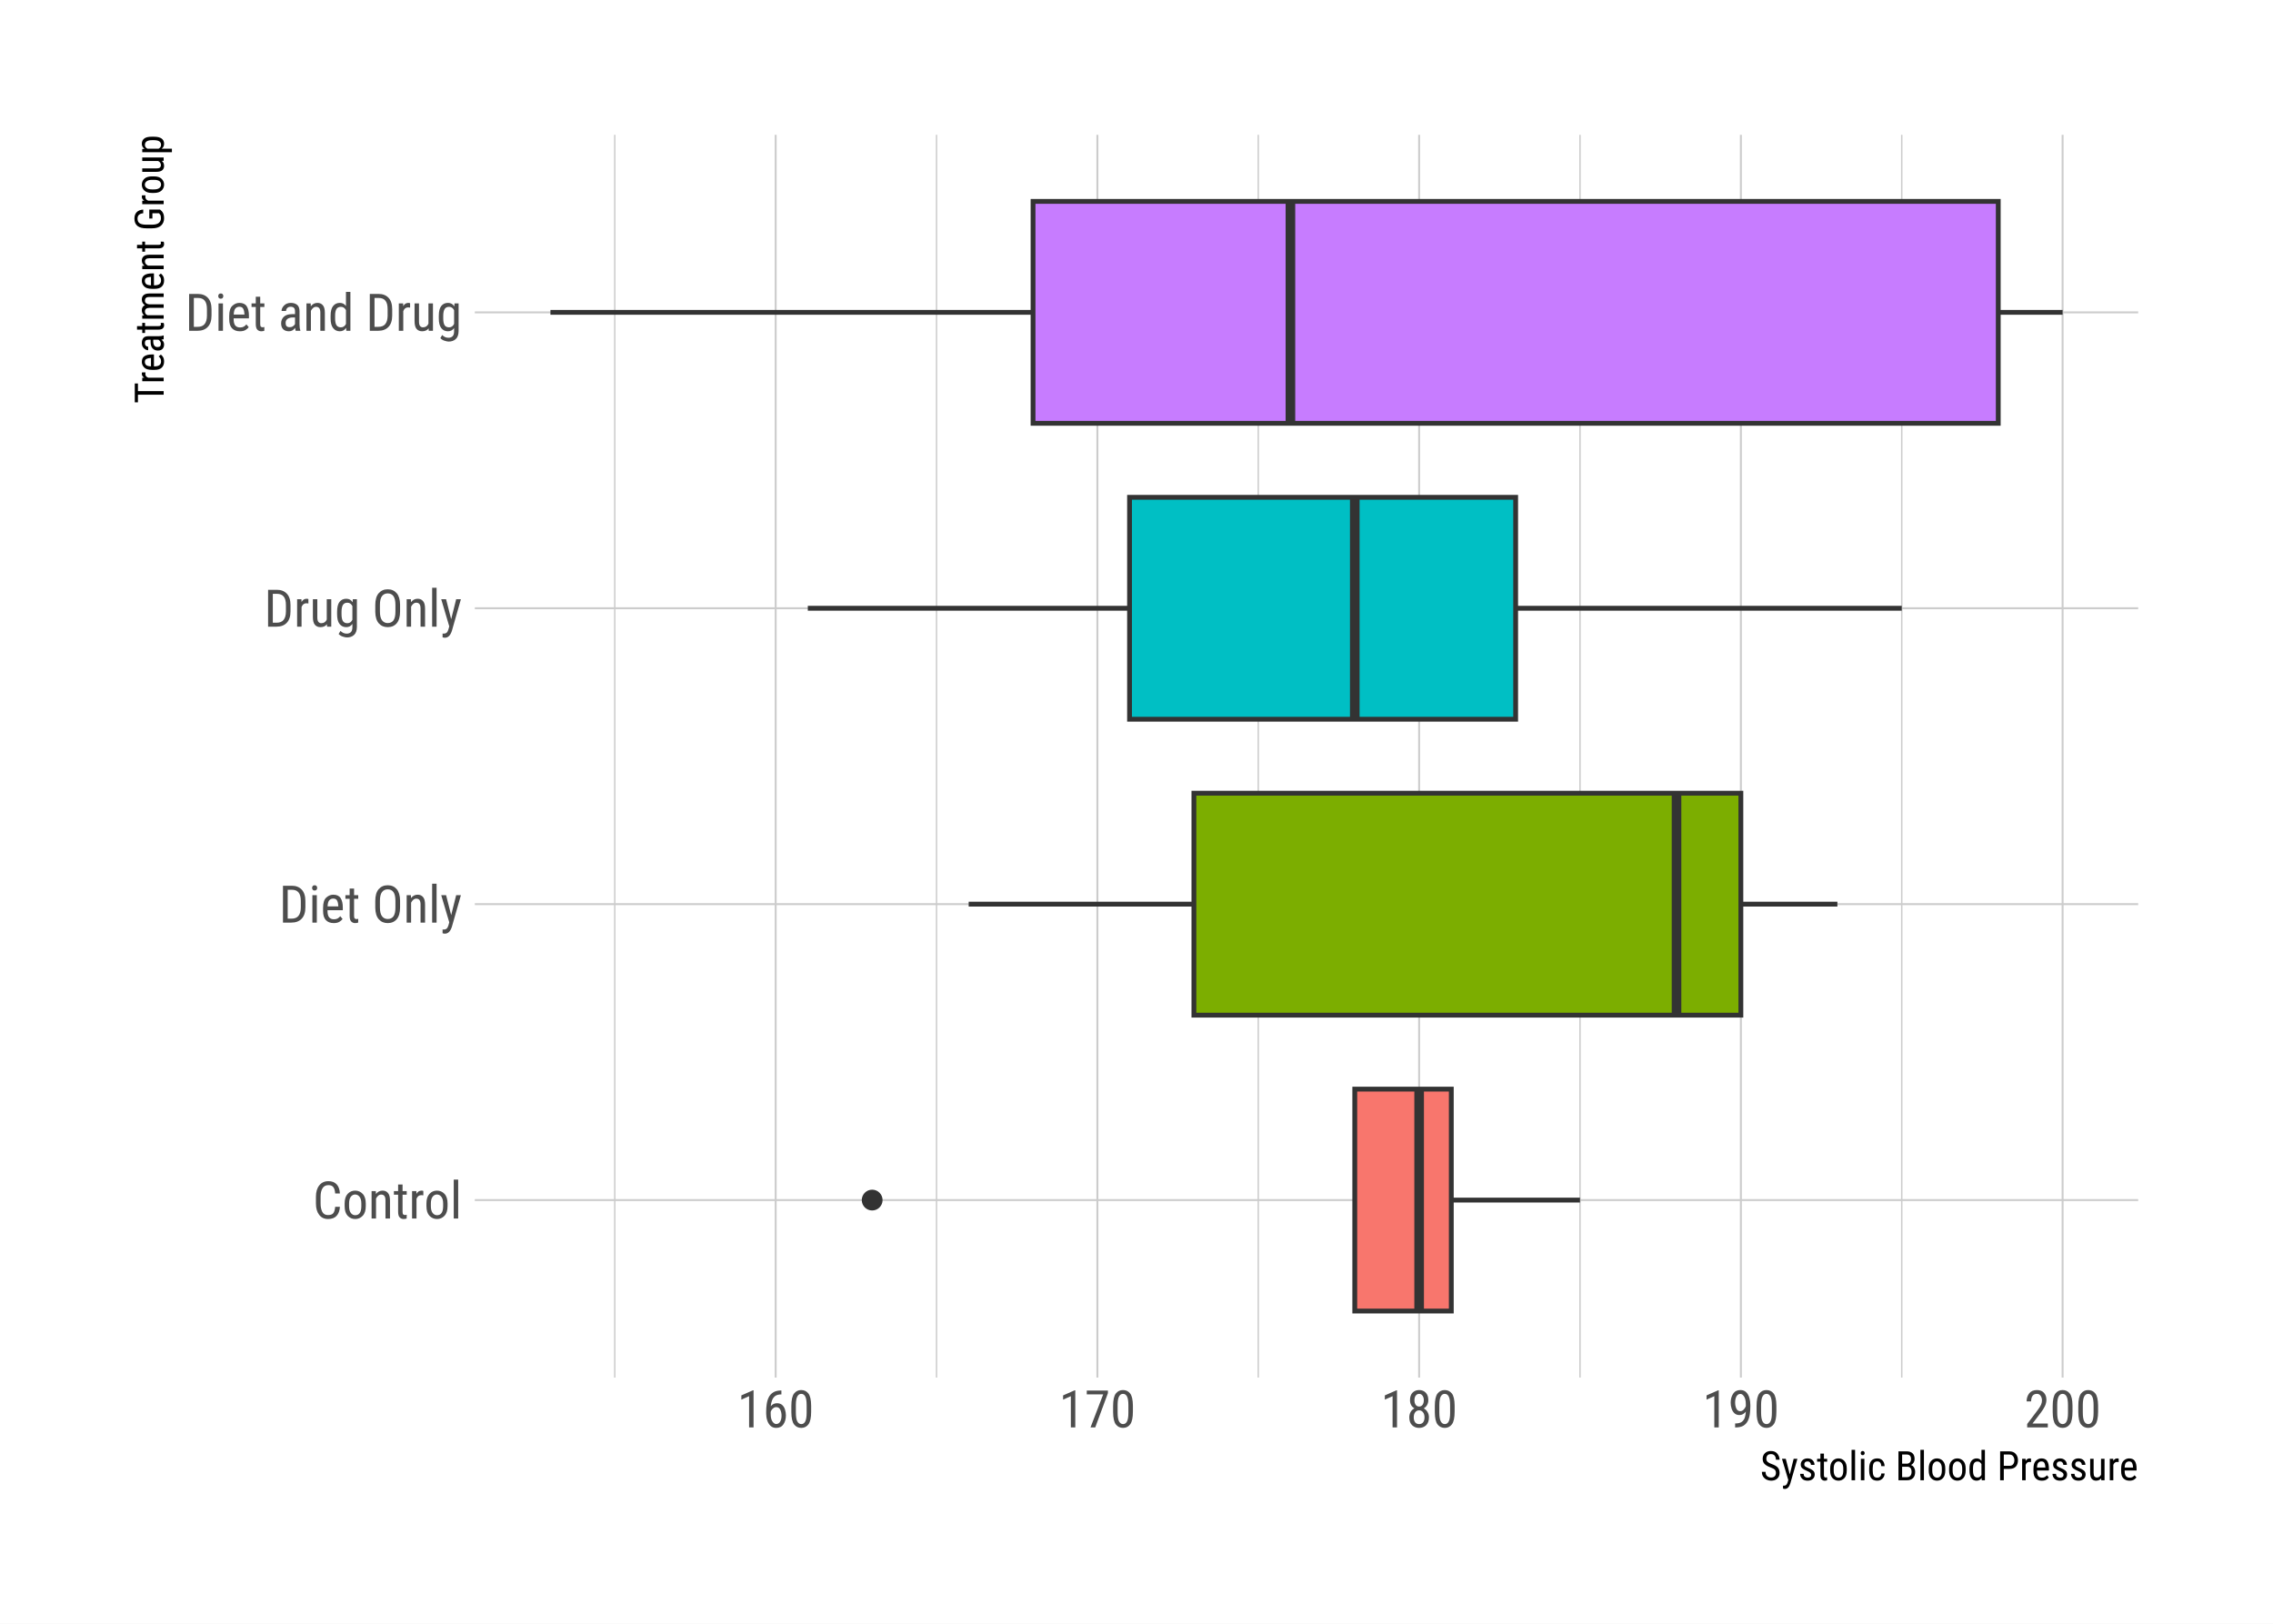
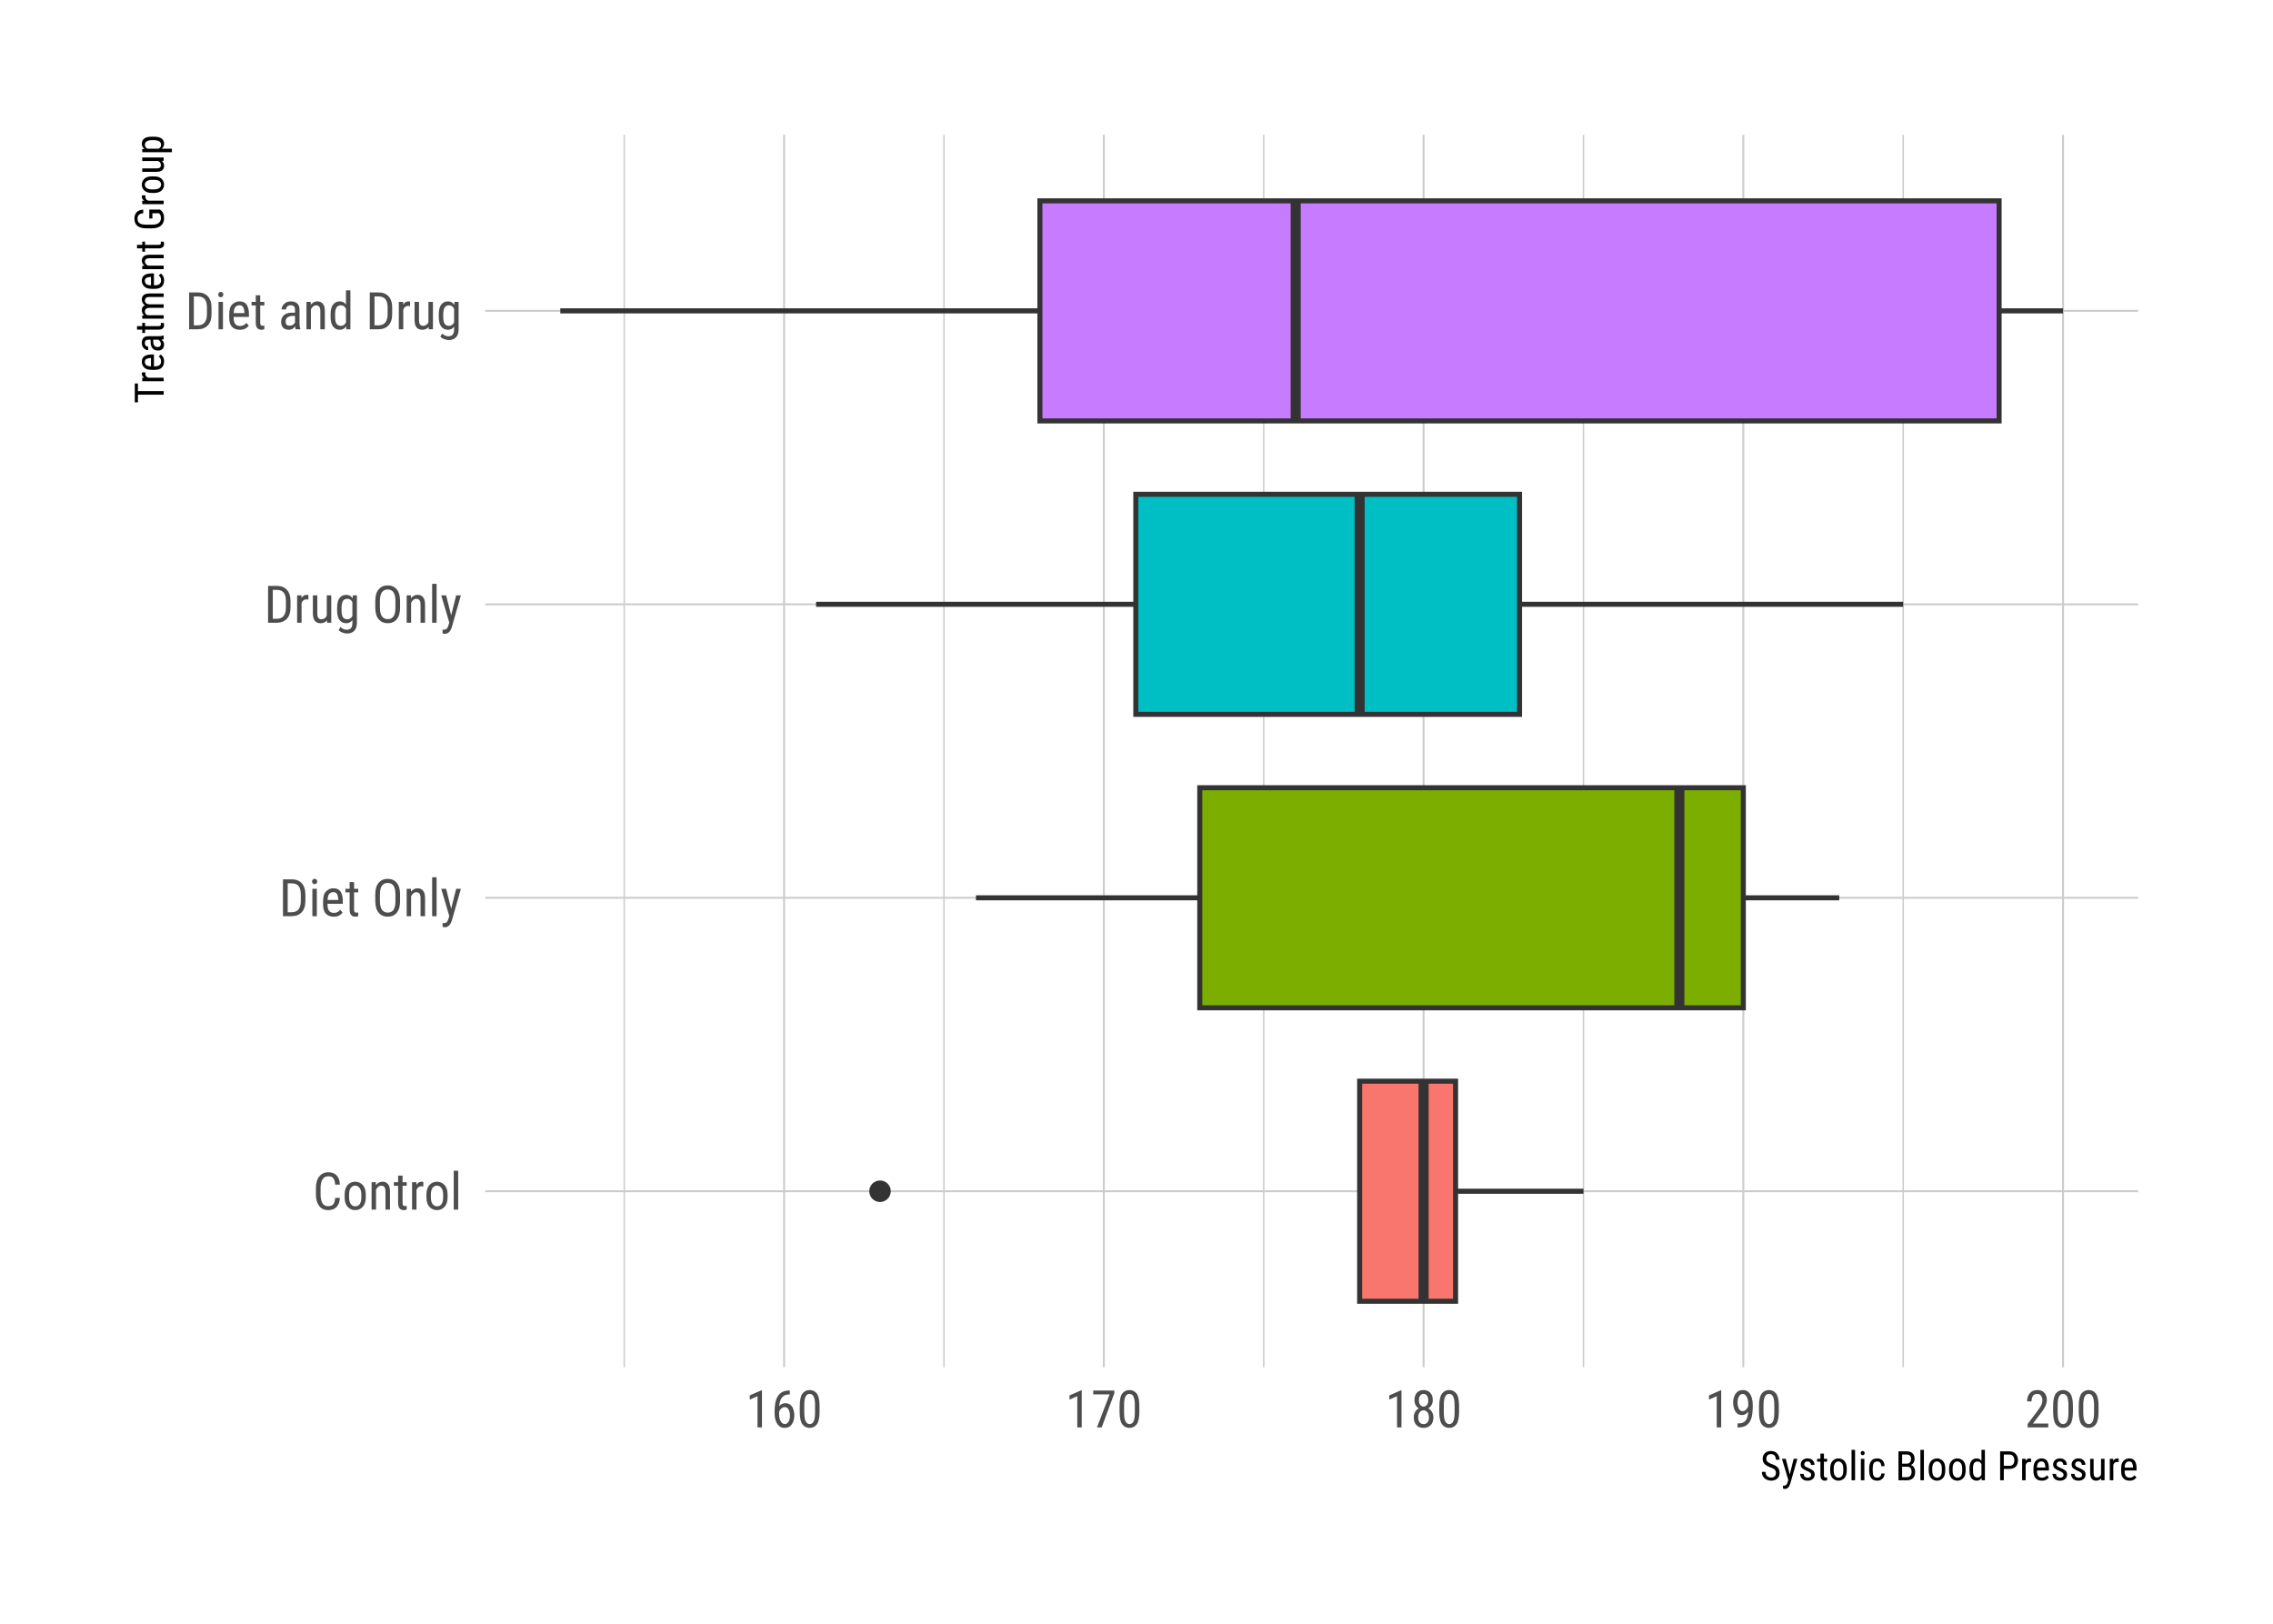
<svg xmlns="http://www.w3.org/2000/svg" width="504.00pt" height="360.00pt" viewBox="0 0 504.00 360.00">
  <g class="svglite">
    <defs>
      <style type="text/css">
    .svglite line, .svglite polyline, .svglite polygon, .svglite path, .svglite rect, .svglite circle {
      fill: none;
      stroke: #000000;
      stroke-linecap: round;
      stroke-linejoin: round;
      stroke-miterlimit: 10.00;
    }
    .svglite text {
      white-space: pre;
    }
    .svglite g.glyphgroup path {
      fill: inherit;
      stroke: none;
    }
  </style>
    </defs>
    <rect width="100%" height="100%" style="stroke: none; fill: #FFFFFF;" />
    <defs>
      <clipPath id="cpMC4wMHw1MDQuMDB8MC4wMHwzNjAuMDA=">
        <rect x="0.00" y="0.00" width="504.00" height="360.00" />
      </clipPath>
    </defs>
    <g clip-path="url(#cpMC4wMHw1MDQuMDB8MC4wMHwzNjAuMDA=)">
- </g>
+       <rect x="0.00" y="0.00" width="504.00" height="360.00" style="stroke-width: 1.12; stroke: none; fill: #FFFFFF;" />
+     </g>
    <defs>
-       <clipPath id="cpMTA1LjI4fDQ3NC4xMXwyOS44OXwzMDUuNDM=">
-         <rect x="105.28" y="29.89" width="368.83" height="275.55" />
+       <clipPath id="cpMTA3LjU3fDQ3NC4xMXwyOS44OXwzMDMuMTQ=">
+         <rect x="107.57" y="29.89" width="366.54" height="273.25" />
      </clipPath>
    </defs>
-     <g clip-path="url(#cpMTA1LjI4fDQ3NC4xMXwyOS44OXwzMDUuNDM=)">
-       <polyline points="136.32,305.43 136.32,29.89 " style="stroke-width: 0.32; stroke: #CCCCCC; stroke-linecap: butt;" />
-       <polyline points="207.66,305.43 207.66,29.89 " style="stroke-width: 0.32; stroke: #CCCCCC; stroke-linecap: butt;" />
-       <polyline points="279.00,305.43 279.00,29.89 " style="stroke-width: 0.32; stroke: #CCCCCC; stroke-linecap: butt;" />
-       <polyline points="350.34,305.43 350.34,29.89 " style="stroke-width: 0.32; stroke: #CCCCCC; stroke-linecap: butt;" />
-       <polyline points="421.68,305.43 421.68,29.89 " style="stroke-width: 0.32; stroke: #CCCCCC; stroke-linecap: butt;" />
-       <polyline points="105.28,266.07 474.11,266.07 " style="stroke-width: 0.43; stroke: #CCCCCC; stroke-linecap: butt;" />
-       <polyline points="105.28,200.46 474.11,200.46 " style="stroke-width: 0.43; stroke: #CCCCCC; stroke-linecap: butt;" />
-       <polyline points="105.28,134.86 474.11,134.86 " style="stroke-width: 0.43; stroke: #CCCCCC; stroke-linecap: butt;" />
-       <polyline points="105.28,69.25 474.11,69.25 " style="stroke-width: 0.43; stroke: #CCCCCC; stroke-linecap: butt;" />
-       <polyline points="171.99,305.43 171.99,29.89 " style="stroke-width: 0.43; stroke: #CCCCCC; stroke-linecap: butt;" />
-       <polyline points="243.33,305.43 243.33,29.89 " style="stroke-width: 0.43; stroke: #CCCCCC; stroke-linecap: butt;" />
-       <polyline points="314.67,305.43 314.67,29.89 " style="stroke-width: 0.43; stroke: #CCCCCC; stroke-linecap: butt;" />
-       <polyline points="386.01,305.43 386.01,29.89 " style="stroke-width: 0.43; stroke: #CCCCCC; stroke-linecap: butt;" />
-       <polyline points="457.35,305.43 457.35,29.89 " style="stroke-width: 0.43; stroke: #CCCCCC; stroke-linecap: butt;" />
-       <circle cx="193.39" cy="266.07" r="1.95" style="stroke-width: 0.71; stroke: #333333; fill: #333333;" />
-       <line x1="321.80" y1="266.07" x2="350.34" y2="266.07" style="stroke-width: 1.07; stroke: #333333; stroke-linecap: butt;" />
-       <line x1="300.40" y1="266.07" x2="300.40" y2="266.07" style="stroke-width: 1.07; stroke: #333333; stroke-linecap: butt;" />
-       <polygon points="321.80,290.67 300.40,290.67 300.40,241.47 321.80,241.47 321.80,290.67 " style="stroke-width: 1.07; stroke: #333333; stroke-linecap: butt; stroke-linejoin: miter; fill: #F8766D;" />
-       <line x1="314.67" y1="290.67" x2="314.67" y2="241.47" style="stroke-width: 2.13; stroke: #333333; stroke-linecap: butt; stroke-linejoin: miter;" />
-       <line x1="386.01" y1="200.46" x2="407.41" y2="200.46" style="stroke-width: 1.07; stroke: #333333; stroke-linecap: butt;" />
-       <line x1="264.73" y1="200.46" x2="214.79" y2="200.46" style="stroke-width: 1.07; stroke: #333333; stroke-linecap: butt;" />
-       <polygon points="386.01,225.07 264.73,225.07 264.73,175.86 386.01,175.86 386.01,225.07 " style="stroke-width: 1.07; stroke: #333333; stroke-linecap: butt; stroke-linejoin: miter; fill: #7CAE00;" />
-       <line x1="371.74" y1="225.07" x2="371.74" y2="175.86" style="stroke-width: 2.13; stroke: #333333; stroke-linecap: butt; stroke-linejoin: miter;" />
-       <line x1="336.07" y1="134.86" x2="421.68" y2="134.86" style="stroke-width: 1.07; stroke: #333333; stroke-linecap: butt;" />
-       <line x1="250.46" y1="134.86" x2="179.12" y2="134.86" style="stroke-width: 1.07; stroke: #333333; stroke-linecap: butt;" />
-       <polygon points="336.07,159.46 250.46,159.46 250.46,110.26 336.07,110.26 336.07,159.46 " style="stroke-width: 1.07; stroke: #333333; stroke-linecap: butt; stroke-linejoin: miter; fill: #00BFC4;" />
-       <line x1="300.40" y1="159.46" x2="300.40" y2="110.26" style="stroke-width: 2.13; stroke: #333333; stroke-linecap: butt; stroke-linejoin: miter;" />
-       <line x1="443.08" y1="69.25" x2="457.35" y2="69.25" style="stroke-width: 1.07; stroke: #333333; stroke-linecap: butt;" />
-       <line x1="229.06" y1="69.25" x2="122.05" y2="69.25" style="stroke-width: 1.07; stroke: #333333; stroke-linecap: butt;" />
-       <polygon points="443.08,93.85 229.06,93.85 229.06,44.65 443.08,44.65 443.08,93.85 " style="stroke-width: 1.07; stroke: #333333; stroke-linecap: butt; stroke-linejoin: miter; fill: #C77CFF;" />
-       <line x1="286.13" y1="93.85" x2="286.13" y2="44.65" style="stroke-width: 2.13; stroke: #333333; stroke-linecap: butt; stroke-linejoin: miter;" />
+     <g clip-path="url(#cpMTA3LjU3fDQ3NC4xMXwyOS44OXwzMDMuMTQ=)">
+       <polyline points="138.41,303.14 138.41,29.89 " style="stroke-width: 0.32; stroke: #CCCCCC; stroke-linecap: butt;" />
+       <polyline points="209.31,303.14 209.31,29.89 " style="stroke-width: 0.32; stroke: #CCCCCC; stroke-linecap: butt;" />
+       <polyline points="280.21,303.14 280.21,29.89 " style="stroke-width: 0.32; stroke: #CCCCCC; stroke-linecap: butt;" />
+       <polyline points="351.11,303.14 351.11,29.89 " style="stroke-width: 0.32; stroke: #CCCCCC; stroke-linecap: butt;" />
+       <polyline points="422.00,303.14 422.00,29.89 " style="stroke-width: 0.32; stroke: #CCCCCC; stroke-linecap: butt;" />
+       <polyline points="107.57,264.11 474.11,264.11 " style="stroke-width: 0.43; stroke: #CCCCCC; stroke-linecap: butt;" />
+       <polyline points="107.57,199.05 474.11,199.05 " style="stroke-width: 0.43; stroke: #CCCCCC; stroke-linecap: butt;" />
+       <polyline points="107.57,133.98 474.11,133.98 " style="stroke-width: 0.43; stroke: #CCCCCC; stroke-linecap: butt;" />
+       <polyline points="107.57,68.92 474.11,68.92 " style="stroke-width: 0.43; stroke: #CCCCCC; stroke-linecap: butt;" />
+       <polyline points="173.86,303.14 173.86,29.89 " style="stroke-width: 0.43; stroke: #CCCCCC; stroke-linecap: butt;" />
+       <polyline points="244.76,303.14 244.76,29.89 " style="stroke-width: 0.43; stroke: #CCCCCC; stroke-linecap: butt;" />
+       <polyline points="315.66,303.14 315.66,29.89 " style="stroke-width: 0.43; stroke: #CCCCCC; stroke-linecap: butt;" />
+       <polyline points="386.55,303.14 386.55,29.89 " style="stroke-width: 0.43; stroke: #CCCCCC; stroke-linecap: butt;" />
+       <polyline points="457.45,303.14 457.45,29.89 " style="stroke-width: 0.43; stroke: #CCCCCC; stroke-linecap: butt;" />
+       <circle cx="195.13" cy="264.11" r="2.03" style="stroke-width: 0.71; stroke: #333333; fill: #333333;" />
+       <line x1="322.75" y1="264.11" x2="351.11" y2="264.11" style="stroke-width: 1.12; stroke: #333333; stroke-linecap: butt;" />
+       <line x1="301.48" y1="264.11" x2="301.48" y2="264.11" style="stroke-width: 1.12; stroke: #333333; stroke-linecap: butt;" />
+       <polygon points="322.75,288.50 301.48,288.50 301.48,239.71 322.75,239.71 322.75,288.50 " style="stroke-width: 1.12; stroke: #333333; stroke-linecap: butt; stroke-linejoin: miter; fill: #F8766D;" />
+       <line x1="315.66" y1="288.50" x2="315.66" y2="239.71" style="stroke-width: 2.23; stroke: #333333; stroke-linecap: butt; stroke-linejoin: miter;" />
+       <line x1="386.55" y1="199.05" x2="407.82" y2="199.05" style="stroke-width: 1.12; stroke: #333333; stroke-linecap: butt;" />
+       <line x1="266.03" y1="199.05" x2="216.40" y2="199.05" style="stroke-width: 1.12; stroke: #333333; stroke-linecap: butt;" />
+       <polygon points="386.55,223.44 266.03,223.44 266.03,174.65 386.55,174.65 386.55,223.44 " style="stroke-width: 1.12; stroke: #333333; stroke-linecap: butt; stroke-linejoin: miter; fill: #7CAE00;" />
+       <line x1="372.37" y1="223.44" x2="372.37" y2="174.65" style="stroke-width: 2.23; stroke: #333333; stroke-linecap: butt; stroke-linejoin: miter;" />
+       <line x1="336.93" y1="133.98" x2="422.00" y2="133.98" style="stroke-width: 1.12; stroke: #333333; stroke-linecap: butt;" />
+       <line x1="251.85" y1="133.98" x2="180.95" y2="133.98" style="stroke-width: 1.12; stroke: #333333; stroke-linecap: butt;" />
+       <polygon points="336.93,158.38 251.85,158.38 251.85,109.59 336.93,109.59 336.93,158.38 " style="stroke-width: 1.12; stroke: #333333; stroke-linecap: butt; stroke-linejoin: miter; fill: #00BFC4;" />
+       <line x1="301.48" y1="158.38" x2="301.48" y2="109.59" style="stroke-width: 2.23; stroke: #333333; stroke-linecap: butt; stroke-linejoin: miter;" />
+       <line x1="443.27" y1="68.92" x2="457.45" y2="68.92" style="stroke-width: 1.12; stroke: #333333; stroke-linecap: butt;" />
+       <line x1="230.58" y1="68.92" x2="124.24" y2="68.92" style="stroke-width: 1.12; stroke: #333333; stroke-linecap: butt;" />
+       <polygon points="443.27,93.32 230.58,93.32 230.58,44.53 443.27,44.53 443.27,93.32 " style="stroke-width: 1.12; stroke: #333333; stroke-linecap: butt; stroke-linejoin: miter; fill: #C77CFF;" />
+       <line x1="287.30" y1="93.32" x2="287.30" y2="44.53" style="stroke-width: 2.23; stroke: #333333; stroke-linecap: butt; stroke-linejoin: miter;" />
    </g>
    <g clip-path="url(#cpMC4wMHw1MDQuMDB8MC4wMHwzNjAuMDA=)">
-       <text x="102.42" y="270.16" text-anchor="end" style="font-size: 11.50px;fill: #4D4D4D; font-family: &quot;Roboto Condensed&quot;;" textLength="33.03px" lengthAdjust="spacingAndGlyphs">Control</text>
-       <text x="102.42" y="204.55" text-anchor="end" style="font-size: 11.50px;fill: #4D4D4D; font-family: &quot;Roboto Condensed&quot;;" textLength="40.53px" lengthAdjust="spacingAndGlyphs">Diet Only</text>
-       <text x="102.42" y="138.94" text-anchor="end" style="font-size: 11.50px;fill: #4D4D4D; font-family: &quot;Roboto Condensed&quot;;" textLength="43.84px" lengthAdjust="spacingAndGlyphs">Drug Only</text>
-       <text x="102.42" y="73.34" text-anchor="end" style="font-size: 11.50px;fill: #4D4D4D; font-family: &quot;Roboto Condensed&quot;;" textLength="61.34px" lengthAdjust="spacingAndGlyphs">Diet and Drug</text>
-       <text x="171.99" y="316.47" text-anchor="middle" style="font-size: 11.50px;fill: #4D4D4D; font-family: &quot;Roboto Condensed&quot;;" textLength="17.02px" lengthAdjust="spacingAndGlyphs">160</text>
-       <text x="243.33" y="316.47" text-anchor="middle" style="font-size: 11.50px;fill: #4D4D4D; font-family: &quot;Roboto Condensed&quot;;" textLength="17.02px" lengthAdjust="spacingAndGlyphs">170</text>
-       <text x="314.67" y="316.47" text-anchor="middle" style="font-size: 11.50px;fill: #4D4D4D; font-family: &quot;Roboto Condensed&quot;;" textLength="17.02px" lengthAdjust="spacingAndGlyphs">180</text>
-       <text x="386.01" y="316.47" text-anchor="middle" style="font-size: 11.50px;fill: #4D4D4D; font-family: &quot;Roboto Condensed&quot;;" textLength="17.02px" lengthAdjust="spacingAndGlyphs">190</text>
-       <text x="457.35" y="316.47" text-anchor="middle" style="font-size: 11.50px;fill: #4D4D4D; font-family: &quot;Roboto Condensed&quot;;" textLength="17.02px" lengthAdjust="spacingAndGlyphs">200</text>
+       <text x="102.42" y="268.19" text-anchor="end" style="font-size: 11.50px;fill: #4D4D4D; font-family: &quot;Roboto Condensed&quot;;" textLength="33.03px" lengthAdjust="spacingAndGlyphs">Control</text>
+       <text x="102.42" y="203.13" text-anchor="end" style="font-size: 11.50px;fill: #4D4D4D; font-family: &quot;Roboto Condensed&quot;;" textLength="40.53px" lengthAdjust="spacingAndGlyphs">Diet Only</text>
+       <text x="102.42" y="138.07" text-anchor="end" style="font-size: 11.50px;fill: #4D4D4D; font-family: &quot;Roboto Condensed&quot;;" textLength="43.84px" lengthAdjust="spacingAndGlyphs">Drug Only</text>
+       <text x="102.42" y="73.01" text-anchor="end" style="font-size: 11.50px;fill: #4D4D4D; font-family: &quot;Roboto Condensed&quot;;" textLength="61.34px" lengthAdjust="spacingAndGlyphs">Diet and Drug</text>
+       <text x="173.86" y="316.47" text-anchor="middle" style="font-size: 11.50px;fill: #4D4D4D; font-family: &quot;Roboto Condensed&quot;;" textLength="17.02px" lengthAdjust="spacingAndGlyphs">160</text>
+       <text x="244.76" y="316.47" text-anchor="middle" style="font-size: 11.50px;fill: #4D4D4D; font-family: &quot;Roboto Condensed&quot;;" textLength="17.02px" lengthAdjust="spacingAndGlyphs">170</text>
+       <text x="315.66" y="316.47" text-anchor="middle" style="font-size: 11.50px;fill: #4D4D4D; font-family: &quot;Roboto Condensed&quot;;" textLength="17.02px" lengthAdjust="spacingAndGlyphs">180</text>
+       <text x="386.55" y="316.47" text-anchor="middle" style="font-size: 11.50px;fill: #4D4D4D; font-family: &quot;Roboto Condensed&quot;;" textLength="17.02px" lengthAdjust="spacingAndGlyphs">190</text>
+       <text x="457.45" y="316.47" text-anchor="middle" style="font-size: 11.50px;fill: #4D4D4D; font-family: &quot;Roboto Condensed&quot;;" textLength="17.02px" lengthAdjust="spacingAndGlyphs">200</text>
      <text x="474.11" y="328.19" text-anchor="end" style="font-size: 9.00px; font-family: &quot;Roboto Condensed&quot;;" textLength="83.72px" lengthAdjust="spacingAndGlyphs">Systolic Blood Pressure</text>
      <text transform="translate(36.29,29.89) rotate(-90)" text-anchor="end" style="font-size: 9.00px; font-family: &quot;Roboto Condensed&quot;;" textLength="59.52px" lengthAdjust="spacingAndGlyphs">Treatment Group</text>
    </g>
  </g>
</svg>
